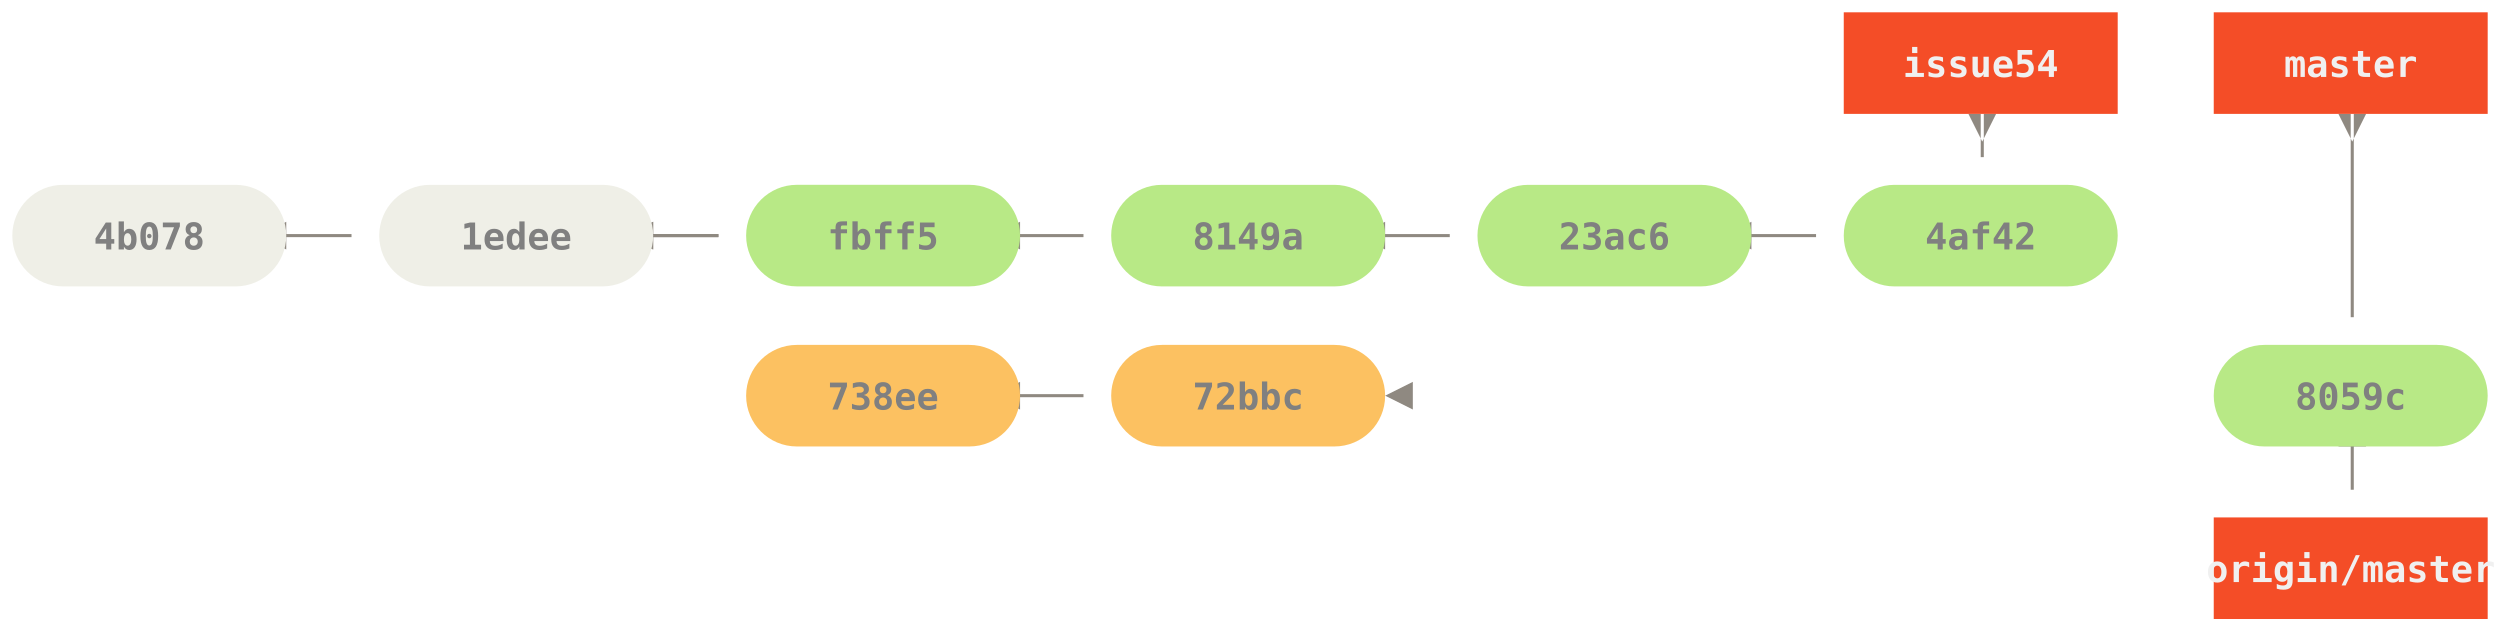
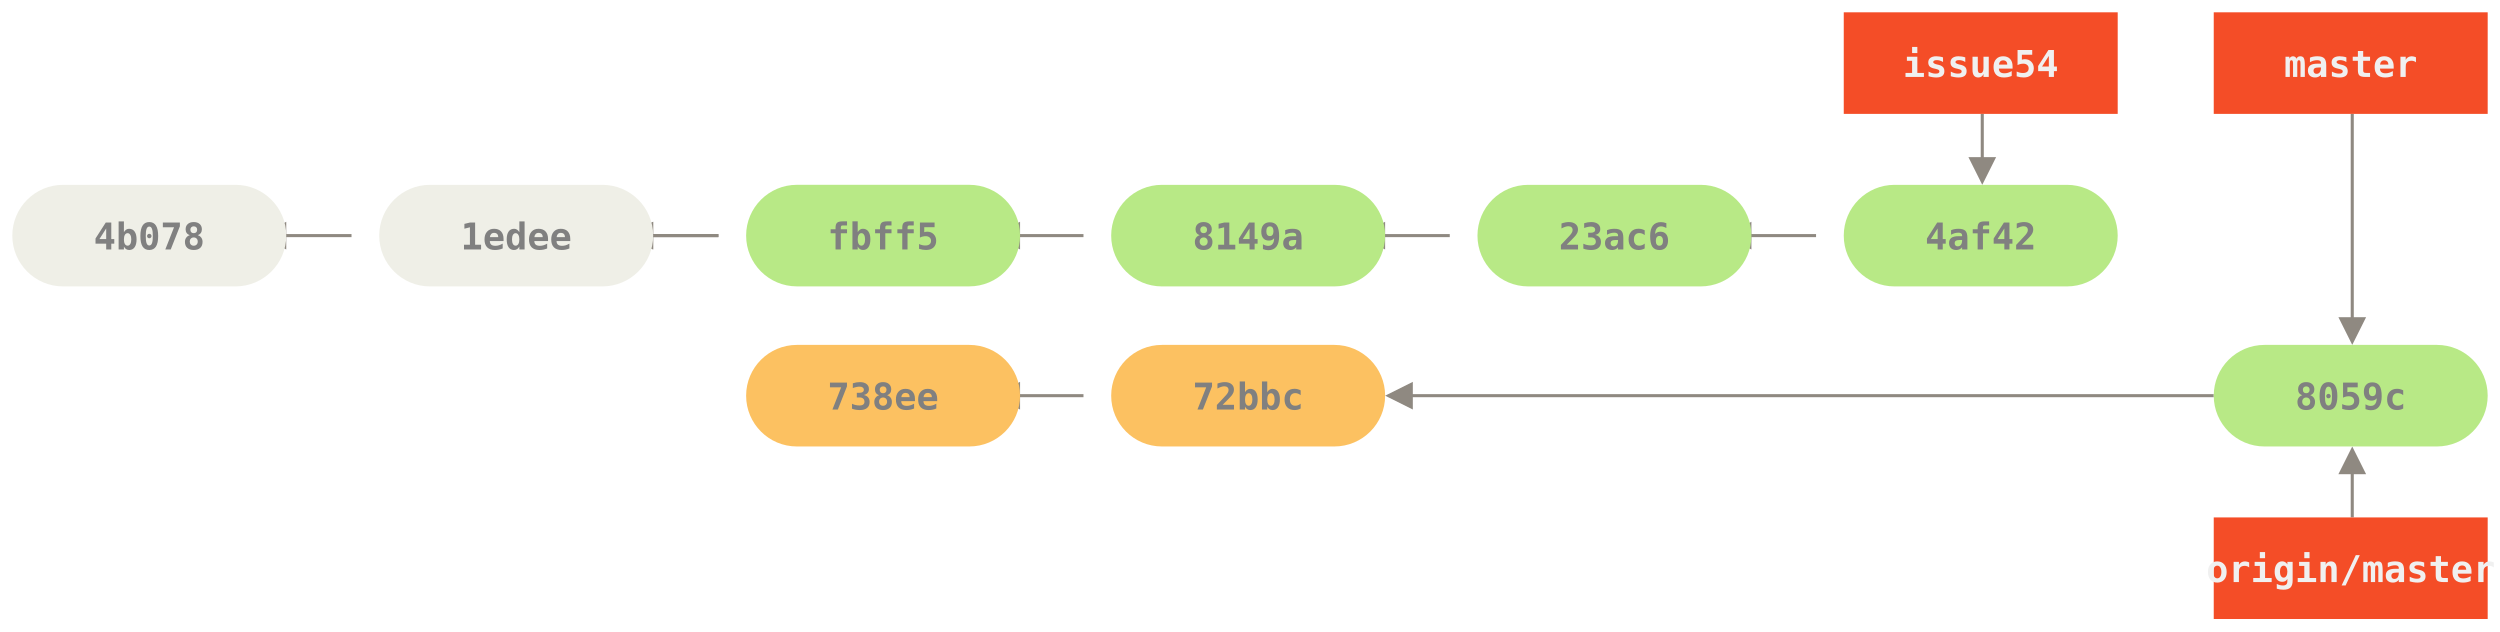
<svg xmlns="http://www.w3.org/2000/svg" version="1.1" width="1624.4" height="410.2" viewBox="0 0 812.2 205.1">
  <path d="m93 76.05h21.2v1h-21.2v4l-9-4.5 9-4.5z" fill="#8f8981" />
  <path d="m212.2 76.05h21.2v1h-21.2v4l-9-4.5 9-4.5z" fill="#8f8981" />
  <path d="m212.2 76.05h21.2v1h-21.2v4l-9-4.5 9-4.5z" fill="#8f8981" />
  <path d="m331.4 128.05h20.6v1h-20.6v4l-9-4.5 9-4.5z" fill="#8f8981" />
  <path d="m331.4 76.04h20.6v1h-20.6v4l-9-4.5 9-4.5z" fill="#8f8981" />
  <path d="m450 76.05h21v1h-21v4l-9-4.5 9-4.5z" fill="#8f8981" />
  <path d="m569 76.05h21v1h-21v4l-9-4.5 9-4.5z" fill="#8f8981" />
-   <path d="M719.2 128.55 L459 128.55 L459 124.05 L450 128.55 L459 133.05 L459 128.55 Z" fill="#8f8981" />
-   <path d="m763.7 37v66.05h1v-66.05h4l-4.5 9-4.5-9z" fill="#8f8981" />
-   <path d="m763.7 145.05v14.05h1v-14.05h4l-4.5-9-4.5 9z" fill="#8f8981" />
-   <path d="m643.5 37v14.05h1v-14.05h4l-4.5 9-4.5-9z" fill="#8f8981" />
+   <path d="M719.2 128.05 L459 128.05 L459 124.05 L450 128.55 L459 133.05 L459 129.05 L719.2 129.05 Z" fill="#8f8981" />
+   <path d="m763.7 103.05v-66.05h1v66.05h4l-4.5 9-4.5-9h4z" fill="#8f8981" />
+   <path d="m763.7 154.05v14.05h1v-14.05h4l-4.5-9-4.5 9h4z" fill="#8f8981" />
+   <path d="m643.5 51.05v-14.05h1v14.05h4l-4.5 9-4.5-9h4z" fill="#8f8981" />
  <g>
    <rect x="4" y="60.05" width="89" height="33" rx="16.5" ry="16.5" fill="#efefe7" />
    <text font-size="12px" font-weight="700" font-family="'JetBrains Mono', 'Source Code Pro', monospace" text-anchor="middle">
      <tspan x="48.5" y="81.05" fill="gray">4b078</tspan>
    </text>
  </g>
  <g>
    <rect x="123.2" y="60.05" width="89" height="33" rx="16.5" ry="16.5" fill="#efefe7" />
    <text font-size="12px" font-weight="700" font-family="'JetBrains Mono', 'Source Code Pro', monospace" text-anchor="middle">
      <tspan x="167.7" y="81.05" fill="gray">1edee</tspan>
    </text>
  </g>
  <g>
    <rect x="242.4" y="60.04" width="89" height="33" rx="16.5" ry="16.5" fill="#b8e986" />
    <text font-size="12px" font-weight="700" font-family="'JetBrains Mono', 'Source Code Pro', monospace" text-anchor="middle">
      <tspan x="286.9" y="81.04" fill="gray">fbff5</tspan>
    </text>
  </g>
  <g>
    <rect x="242.4" y="112.05" width="89" height="33" rx="16.5" ry="16.5" fill="#fcc161" />
    <text font-size="12px" font-weight="700" font-family="'JetBrains Mono', 'Source Code Pro', monospace" text-anchor="middle">
      <tspan x="286.9" y="133.05" fill="gray">738ee</tspan>
    </text>
  </g>
  <g>
    <rect x="361" y="112.05" width="89" height="33" rx="16.5" ry="16.5" fill="#fcc161" />
    <text font-size="12px" font-weight="700" font-family="'JetBrains Mono', 'Source Code Pro', monospace" text-anchor="middle">
      <tspan x="405.5" y="133.05" fill="gray">72bbc</tspan>
    </text>
  </g>
  <g>
    <rect x="719.2" y="112.05" width="89" height="33" rx="16.5" ry="16.5" fill="#b8e986" />
    <text font-size="12px" font-weight="700" font-family="'JetBrains Mono', 'Source Code Pro', monospace" text-anchor="middle">
      <tspan x="763.7" y="133.05" fill="gray">8059c</tspan>
    </text>
  </g>
  <g>
    <rect x="361" y="60.05" width="89" height="33" rx="16.5" ry="16.5" fill="#b8e986" />
    <text font-size="12px" font-weight="700" font-family="'JetBrains Mono', 'Source Code Pro', monospace" text-anchor="middle">
      <tspan x="405.5" y="81.05" fill="gray">8149a</tspan>
    </text>
  </g>
  <g>
    <rect x="480" y="60.05" width="89" height="33" rx="16.5" ry="16.5" fill="#b8e986" />
    <text font-size="12px" font-weight="700" font-family="'JetBrains Mono', 'Source Code Pro', monospace" text-anchor="middle">
      <tspan x="524.5" y="81.05" fill="gray">23ac6</tspan>
    </text>
  </g>
  <g>
    <rect x="599" y="60.05" width="89" height="33" rx="16.5" ry="16.5" fill="#b8e986" />
    <text font-size="12px" font-weight="700" font-family="'JetBrains Mono', 'Source Code Pro', monospace" text-anchor="middle">
      <tspan x="643.5" y="81.05" fill="gray">4af42</tspan>
    </text>
  </g>
  <g>
    <rect x="719.2" y="168.1" width="89" height="33" fill="#f44d27" />
    <text font-size="12px" font-weight="700" font-family="'JetBrains Mono', 'Source Code Pro', monospace" text-anchor="middle">
      <tspan x="763.7" y="189.1" fill="#f0f0f0">origin/master</tspan>
    </text>
  </g>
  <g>
    <rect x="719.2" y="4" width="89" height="33" fill="#f44d27" />
    <text font-size="12px" font-weight="700" font-family="'JetBrains Mono', 'Source Code Pro', monospace" text-anchor="middle">
      <tspan x="763.7" y="25" fill="#f0f0f0">master</tspan>
    </text>
  </g>
  <g>
    <rect x="599" y="4" width="89" height="33" fill="#f44d27" />
    <text font-size="12px" font-weight="700" font-family="'JetBrains Mono', 'Source Code Pro', monospace" text-anchor="middle">
      <tspan x="643.5" y="25" fill="#f0f0f0">issue54</tspan>
    </text>
  </g>
</svg>
